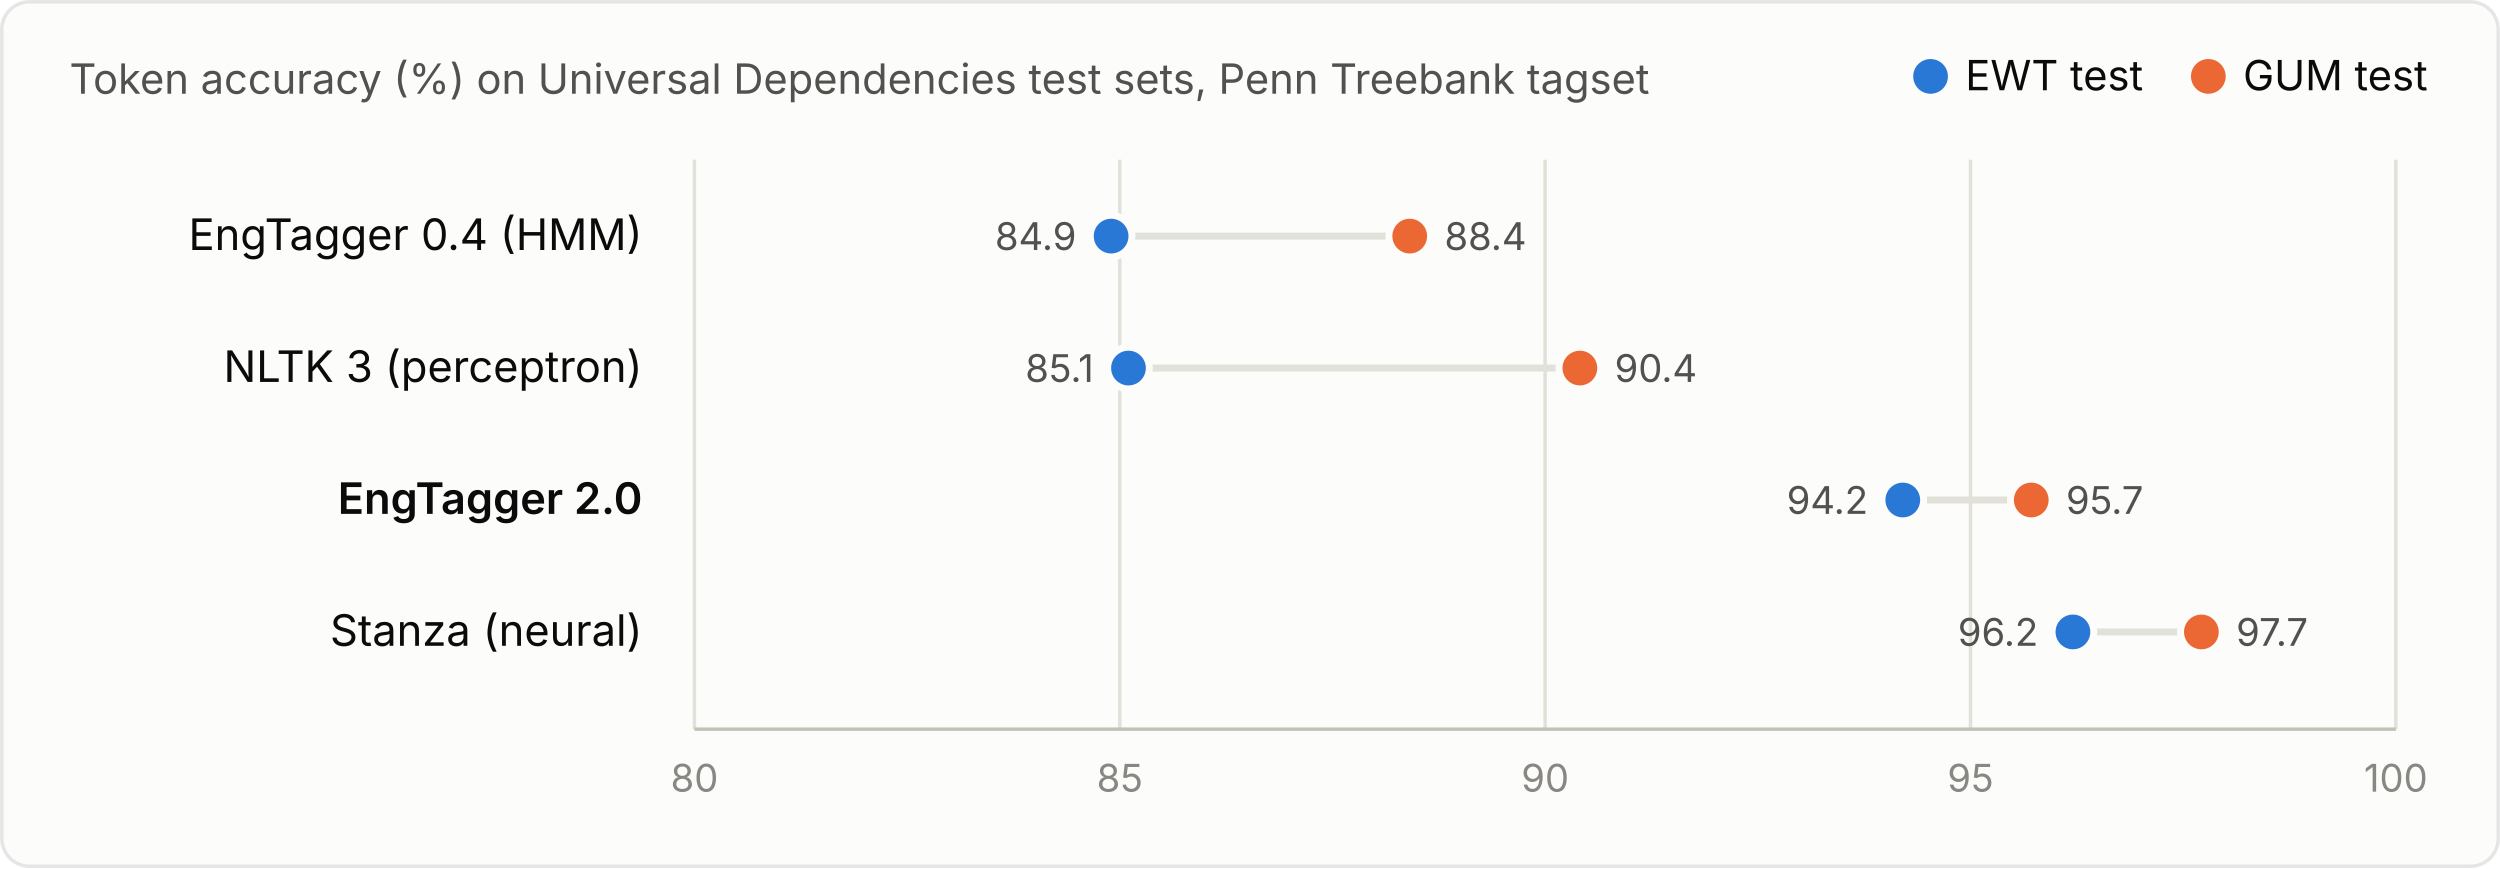
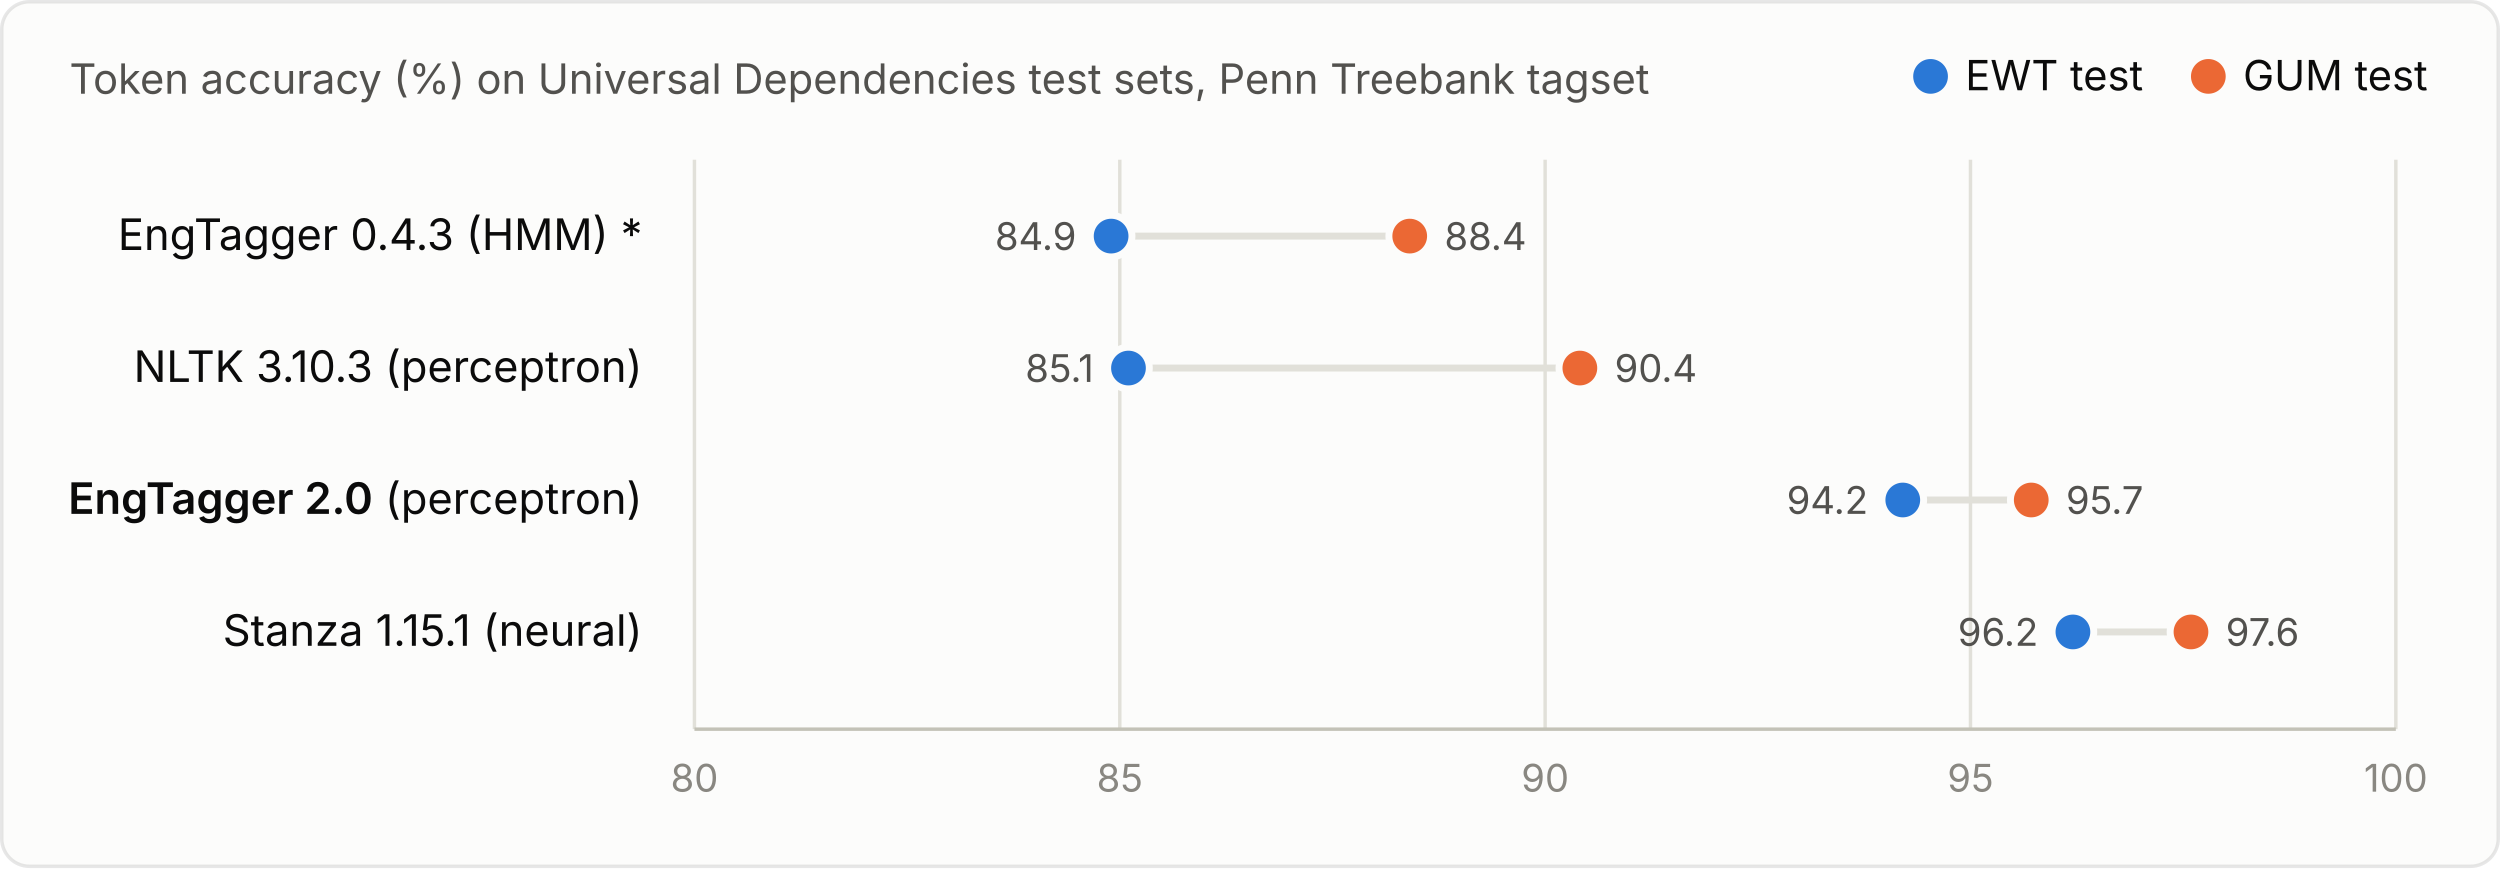
<svg xmlns="http://www.w3.org/2000/svg" viewBox="0 0 720 250" font-family="system-ui, -apple-system, 'Segoe UI', sans-serif">
  <rect x="0.5" y="0.5" width="719" height="249" rx="8" fill="#fcfcfb" stroke="rgba(11,11,11,0.10)" />
  <text x="20" y="27" font-size="12" fill="#52514e">Token accuracy (%) on Universal Dependencies test sets, Penn Treebank tagset</text>
  <circle cx="556" cy="22" r="5" fill="#2a78d6" />
  <text x="566" y="26" font-size="12" fill="#0b0b0b">EWT test</text>
  <circle cx="636" cy="22" r="5" fill="#eb6834" />
  <text x="646" y="26" font-size="12" fill="#0b0b0b">GUM test</text>
  <g stroke="#e1e0d9" stroke-width="1">
    <line x1="200" y1="46" x2="200" y2="210" />
    <line x1="322.5" y1="46" x2="322.5" y2="210" />
    <line x1="445" y1="46" x2="445" y2="210" />
    <line x1="567.5" y1="46" x2="567.5" y2="210" />
    <line x1="690" y1="46" x2="690" y2="210" />
  </g>
  <line x1="200" y1="210" x2="690" y2="210" stroke="#c3c2b7" stroke-width="1" />
  <g font-size="11" fill="#898781" text-anchor="middle">
    <text x="200" y="228">80</text>
    <text x="322.5" y="228">85</text>
    <text x="445" y="228">90</text>
    <text x="567.5" y="228">95</text>
    <text x="690" y="228">100</text>
  </g>
-   <text x="185" y="72" font-size="12.5" fill="#0b0b0b" text-anchor="end">EngTagger 0.4 (HMM)</text>
+   <text x="185" y="72" font-size="12.5" fill="#0b0b0b" text-anchor="end">EngTagger 0.4.3 (HMM) *</text>
  <line x1="320" y1="68" x2="406" y2="68" stroke="#e1e0d9" stroke-width="2" />
  <circle cx="320" cy="68" r="6" fill="#2a78d6" stroke="#fcfcfb" stroke-width="2" />
  <circle cx="406" cy="68" r="6" fill="#eb6834" stroke="#fcfcfb" stroke-width="2" />
  <text x="310" y="72" font-size="11" fill="#52514e" text-anchor="end">84.9</text>
  <text x="416" y="72" font-size="11" fill="#52514e">88.4</text>
-   <text x="185" y="110" font-size="12.5" fill="#0b0b0b" text-anchor="end">NLTK 3 (perceptron)</text>
+   <text x="185" y="110" font-size="12.5" fill="#0b0b0b" text-anchor="end">NLTK 3.10.3 (perceptron)</text>
  <line x1="325" y1="106" x2="455" y2="106" stroke="#e1e0d9" stroke-width="2" />
  <circle cx="325" cy="106" r="6" fill="#2a78d6" stroke="#fcfcfb" stroke-width="2" />
  <circle cx="455" cy="106" r="6" fill="#eb6834" stroke="#fcfcfb" stroke-width="2" />
  <text x="315" y="110" font-size="11" fill="#52514e" text-anchor="end">85.1</text>
  <text x="465" y="110" font-size="11" fill="#52514e">90.4</text>
-   <text x="185" y="148" font-size="12.5" font-weight="600" fill="#0b0b0b" text-anchor="end">EngTagger 2.0</text>
+   <text x="185" y="148" font-size="12.5" fill="#0b0b0b" text-anchor="end">
+     <tspan font-weight="600">EngTagger 2.0</tspan> (perceptron)</text>
  <line x1="548" y1="144" x2="585" y2="144" stroke="#e1e0d9" stroke-width="2" />
  <circle cx="548" cy="144" r="6" fill="#2a78d6" stroke="#fcfcfb" stroke-width="2" />
  <circle cx="585" cy="144" r="6" fill="#eb6834" stroke="#fcfcfb" stroke-width="2" />
  <text x="538" y="148" font-size="11" fill="#52514e" text-anchor="end">94.2</text>
  <text x="595" y="148" font-size="11" fill="#52514e">95.7</text>
-   <text x="185" y="186" font-size="12.5" fill="#0b0b0b" text-anchor="end">Stanza (neural)</text>
-   <line x1="597" y1="182" x2="634" y2="182" stroke="#e1e0d9" stroke-width="2" />
+   <text x="185" y="186" font-size="12.5" fill="#0b0b0b" text-anchor="end">Stanza 1.15.1 (neural)</text>
+   <line x1="597" y1="182" x2="631" y2="182" stroke="#e1e0d9" stroke-width="2" />
  <circle cx="597" cy="182" r="6" fill="#2a78d6" stroke="#fcfcfb" stroke-width="2" />
-   <circle cx="634" cy="182" r="6" fill="#eb6834" stroke="#fcfcfb" stroke-width="2" />
+   <circle cx="631" cy="182" r="6" fill="#eb6834" stroke="#fcfcfb" stroke-width="2" />
  <text x="587" y="186" font-size="11" fill="#52514e" text-anchor="end">96.2</text>
-   <text x="644" y="186" font-size="11" fill="#52514e">97.7</text>
+   <text x="641" y="186" font-size="11" fill="#52514e">97.6</text>
</svg>
